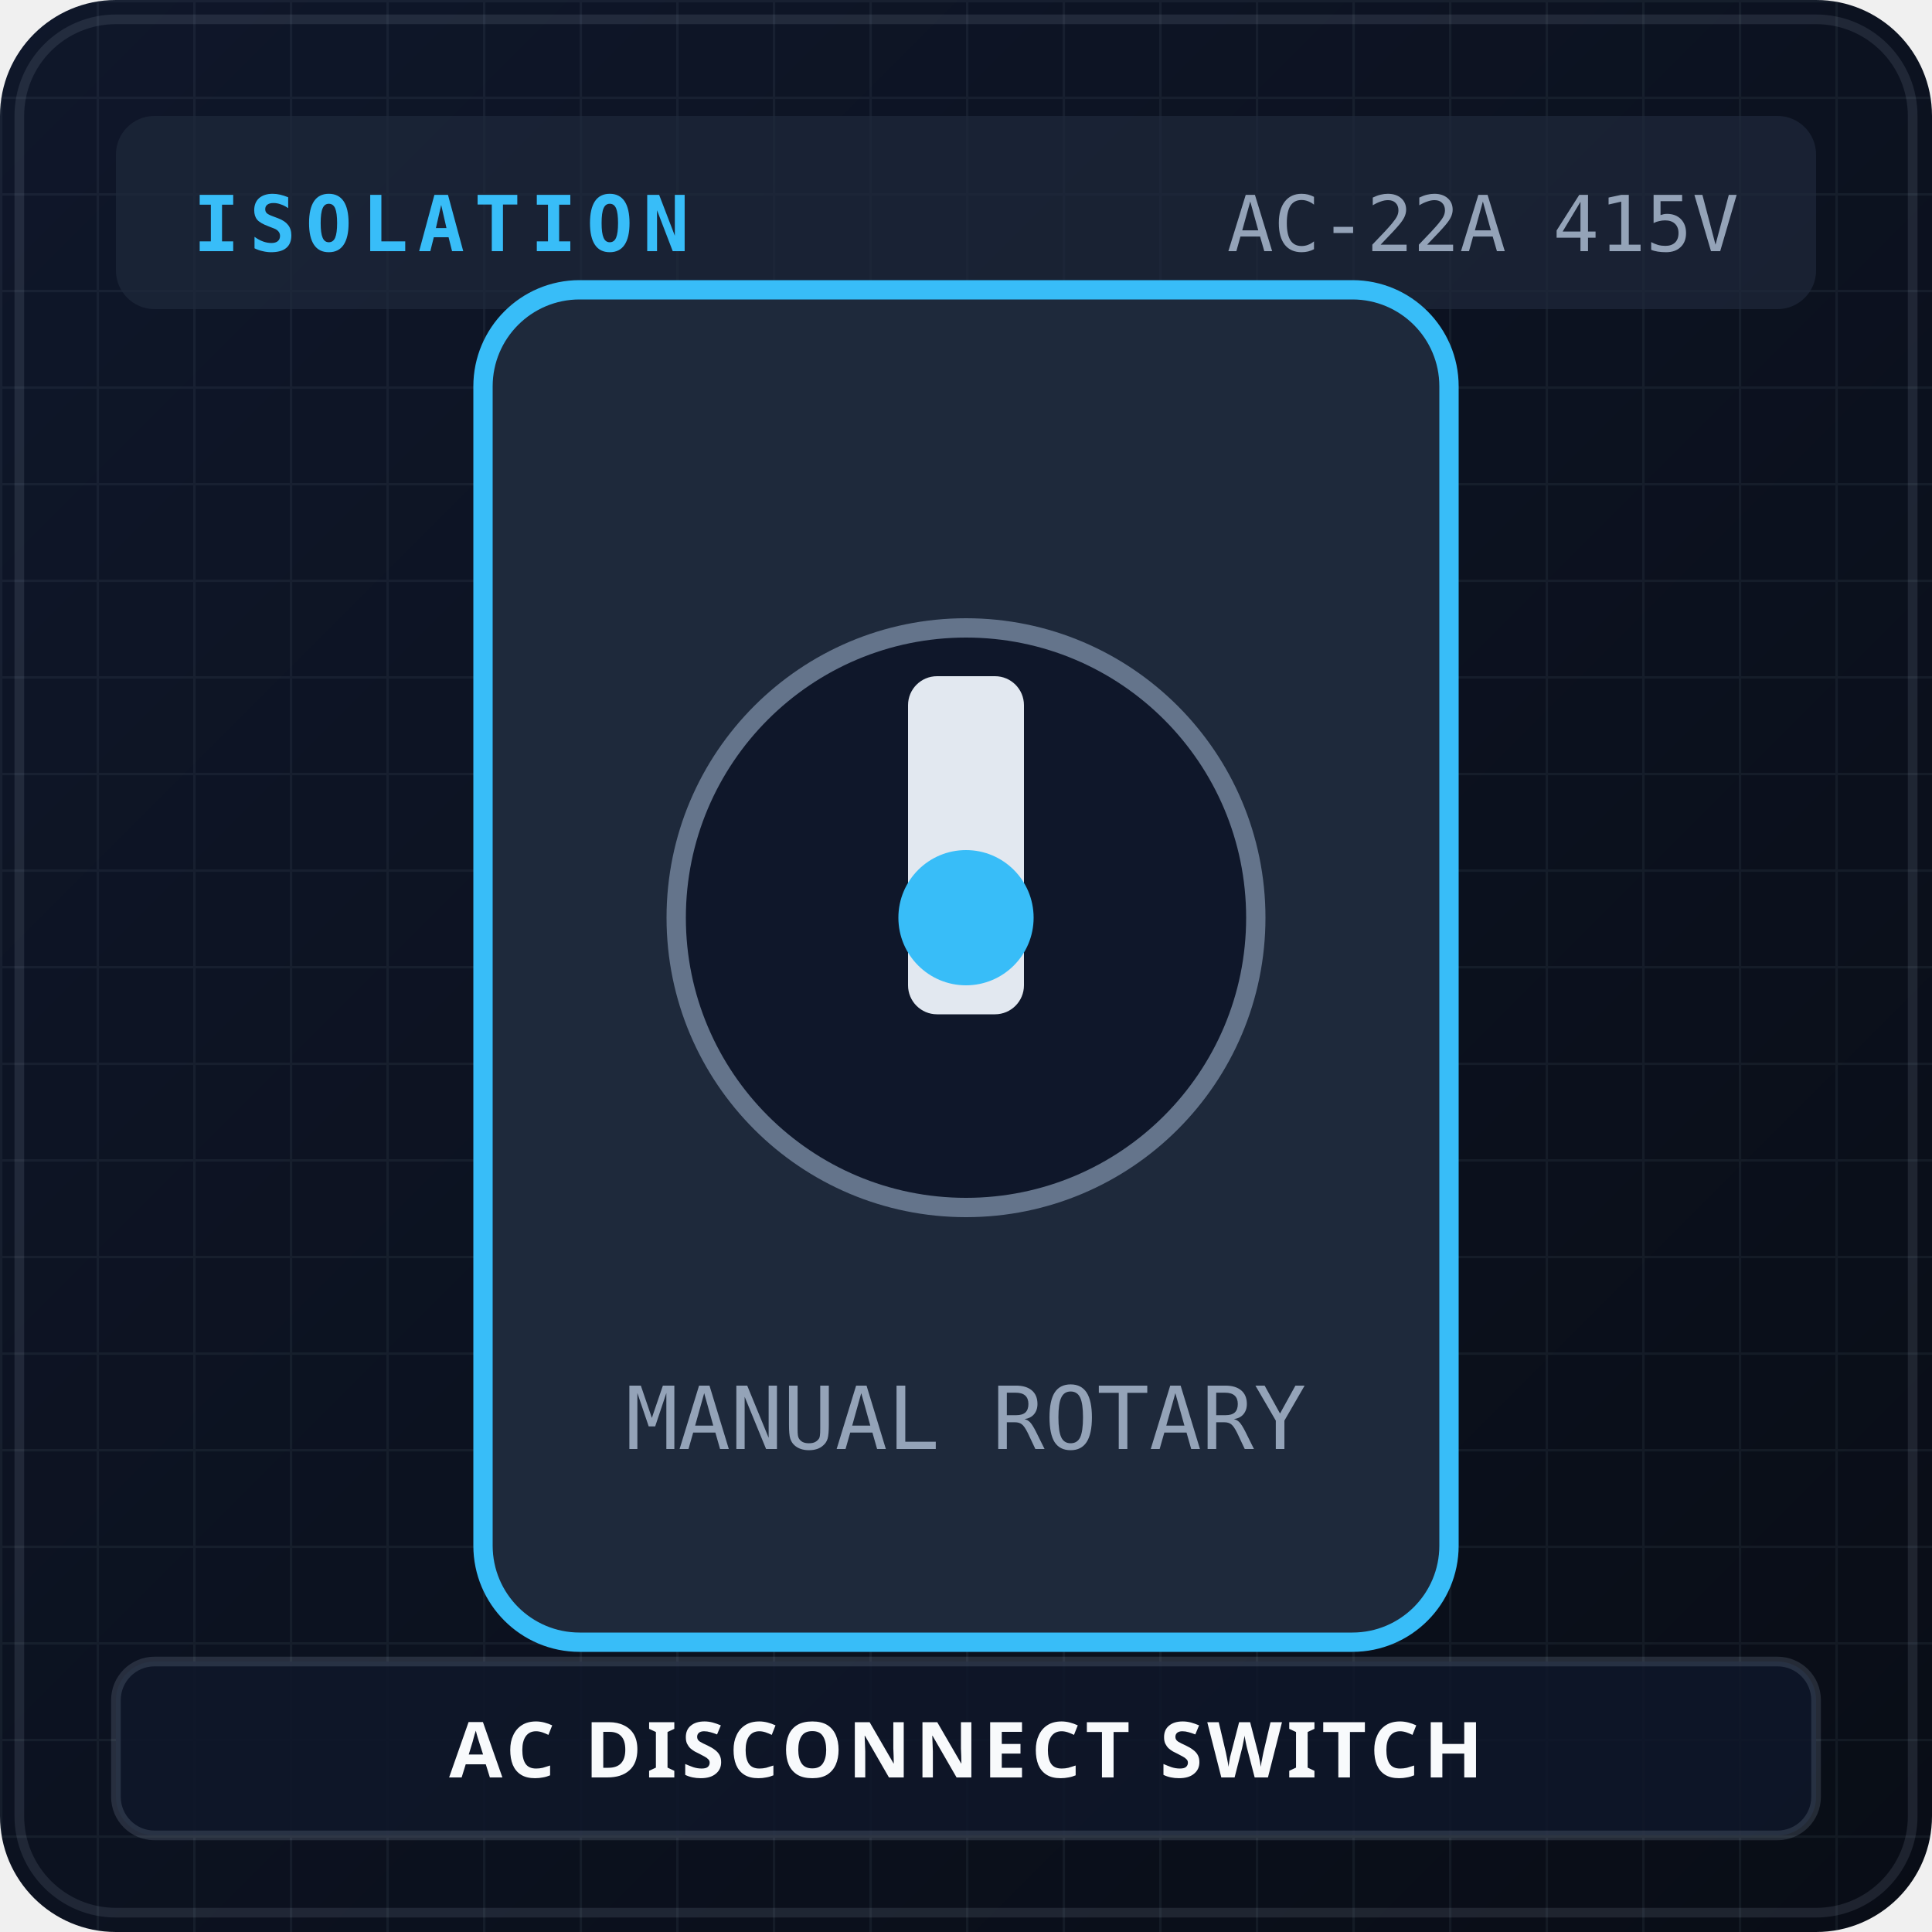
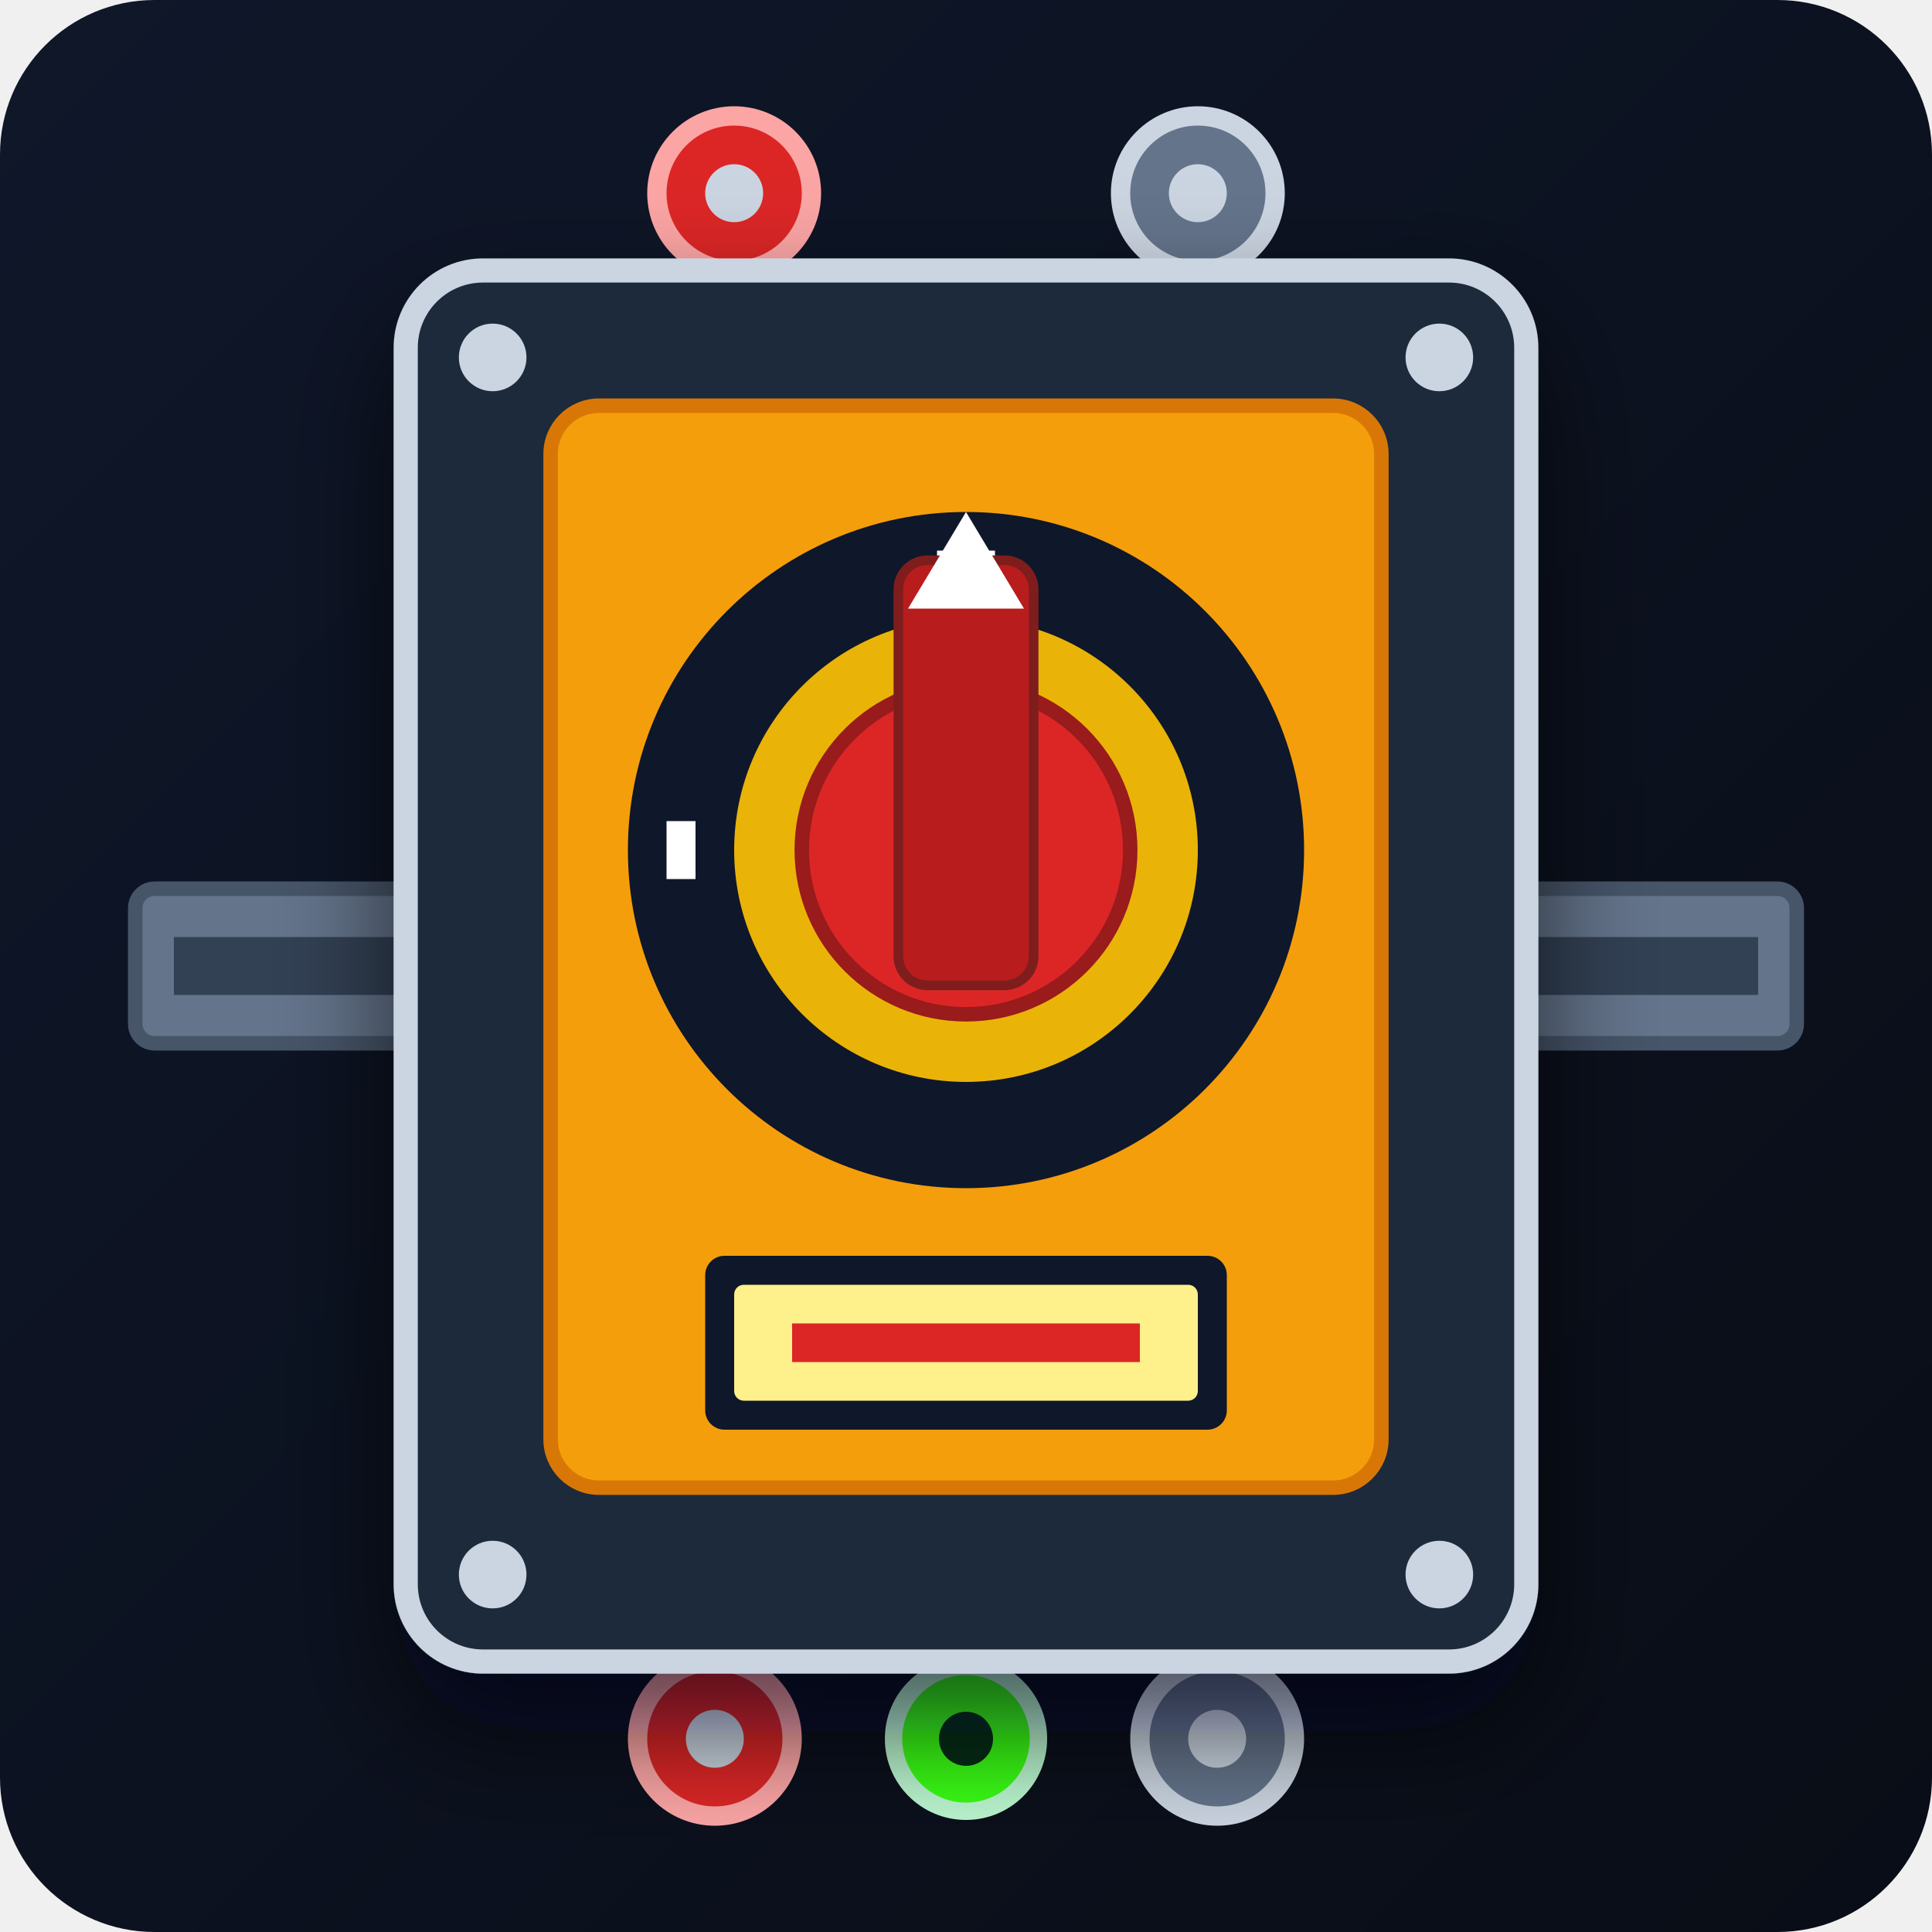
<svg xmlns="http://www.w3.org/2000/svg" viewBox="0 0 200 200" width="200" height="200">
  <defs>
-     <linearGradient id="bgGrad" x1="0%" y1="0%" x2="100%" y2="100%">
+     <linearGradient id="bg" x1="0%" y1="0%" x2="100%" y2="100%">
      <stop offset="0%" stop-color="#0F172A" />
      <stop offset="100%" stop-color="#090D16" />
    </linearGradient>
-     <pattern id="grid" width="10" height="10" patternUnits="userSpaceOnUse">
-       <path d="M 10 0 L 0 0 0 10" fill="none" stroke="rgba(148, 163, 184, 0.08)" stroke-width="0.5" />
-     </pattern>
+     <filter id="shadow" x="-15%" y="-15%" width="130%" height="130%">
+       <feDropShadow dx="0" dy="6" stdDeviation="6" flood-color="#020617" flood-opacity="0.65" />
+     </filter>
  </defs>
-   <rect width="200" height="200" rx="12" fill="url(#bgGrad)" />
-   <rect width="200" height="200" rx="12" fill="url(#grid)" />
-   <rect x="2" y="2" width="196" height="196" rx="10" fill="none" stroke="rgba(148, 163, 184, 0.15)" stroke-width="1" />
-   <rect x="12" y="12" width="176" height="20" rx="4" fill="rgba(30, 41, 59, 0.7)" />
-   <text x="20" y="26" fill="#38BDF8" font-size="8" font-weight="700" font-family="monospace" letter-spacing="1">ISOLATION</text>
-   <text x="180" y="26" text-anchor="end" fill="#94A3B8" font-size="8" font-family="monospace">AC-22A 415V</text>
-   <g transform="translate(0, 0)">
-     <rect x="50" y="30" width="100" height="140" rx="10" fill="#1E293B" stroke="#38BDF8" stroke-width="2" />
-     <circle cx="100" cy="95" r="30" fill="#0F172A" stroke="#64748B" stroke-width="2" />
-     <rect x="94" y="70" width="12" height="35" rx="3" fill="#E2E8F0" />
-     <circle cx="100" cy="95" r="7" fill="#38BDF8" />
-     <text x="100" y="150" text-anchor="middle" fill="#94A3B8" font-size="9" font-family="monospace">MANUAL ROTARY</text>
+   <rect width="200" height="200" rx="16" fill="url(#bg)" />
+   <rect x="14" y="92" width="172" height="16" rx="2" fill="#64748B" stroke="#475569" stroke-width="1.5" />
+   <rect x="18" y="97" width="164" height="6" fill="#334155" />
+   <g>
+     <circle cx="76" cy="20" r="8" fill="#DC2626" stroke="#FCA5A5" stroke-width="2" />
+     <circle cx="76" cy="20" r="3" fill="#CBD5E1" />
+     <circle cx="124" cy="20" r="8" fill="#64748B" stroke="#CBD5E1" stroke-width="2" />
+     <circle cx="124" cy="20" r="3" fill="#CBD5E1" />
  </g>
-   <rect x="12" y="172" width="176" height="18" rx="4" fill="rgba(15, 23, 42, 0.85)" stroke="rgba(148, 163, 184, 0.2)" stroke-width="1" />
-   <text x="100" y="184" text-anchor="middle" fill="#F8FAFC" font-size="8" font-weight="600" font-family="system-ui, sans-serif" letter-spacing="0.5">AC DISCONNECT SWITCH</text>
+   <g>
+     <circle cx="74" cy="180" r="8" fill="#DC2626" stroke="#FCA5A5" stroke-width="2" />
+     <circle cx="74" cy="180" r="3" fill="#CBD5E1" />
+     <circle cx="100" cy="180" r="7.5" fill="#39FF14" stroke="#BBF7D0" stroke-width="1.8" />
+     <circle cx="100" cy="180" r="2.8" fill="#052E16" />
+     <circle cx="126" cy="180" r="8" fill="#64748B" stroke="#CBD5E1" stroke-width="2" />
+     <circle cx="126" cy="180" r="3" fill="#CBD5E1" />
+   </g>
+   <rect x="42" y="28" width="116" height="144" rx="8" fill="#1E293B" stroke="#CBD5E1" stroke-width="2.5" filter="url(#shadow)" />
+   <circle cx="51" cy="37" r="3.5" fill="#CBD5E1" />
+   <circle cx="149" cy="37" r="3.5" fill="#CBD5E1" />
+   <circle cx="51" cy="163" r="3.5" fill="#CBD5E1" />
+   <circle cx="149" cy="163" r="3.5" fill="#CBD5E1" />
+   <rect x="57" y="42" width="86" height="112" rx="5" fill="#F59E0B" stroke="#D97706" stroke-width="1.5" />
+   <circle cx="100" cy="88" r="35" fill="#0F172A" />
+   <rect x="97" y="57" width="6" height="3" fill="#FFFFFF" />
+   <rect x="69" y="85" width="3" height="6" fill="#FFFFFF" />
+   <circle cx="100" cy="88" r="24" fill="#EAB308" />
+   <circle cx="100" cy="88" r="17" fill="#DC2626" stroke="#991B1B" stroke-width="1.5" />
+   <rect x="93" y="58" width="14" height="44" rx="3" fill="#B91C1C" stroke="#7F1D1D" stroke-width="1" />
+   <polygon points="100,53 94,63 106,63" fill="#FFFFFF" />
+   <rect x="73" y="130" width="54" height="18" rx="2" fill="#0F172A" />
+   <rect x="76" y="133" width="48" height="12" rx="1" fill="#FEF08A" />
+   <rect x="82" y="137" width="36" height="4" fill="#DC2626" />
</svg>
